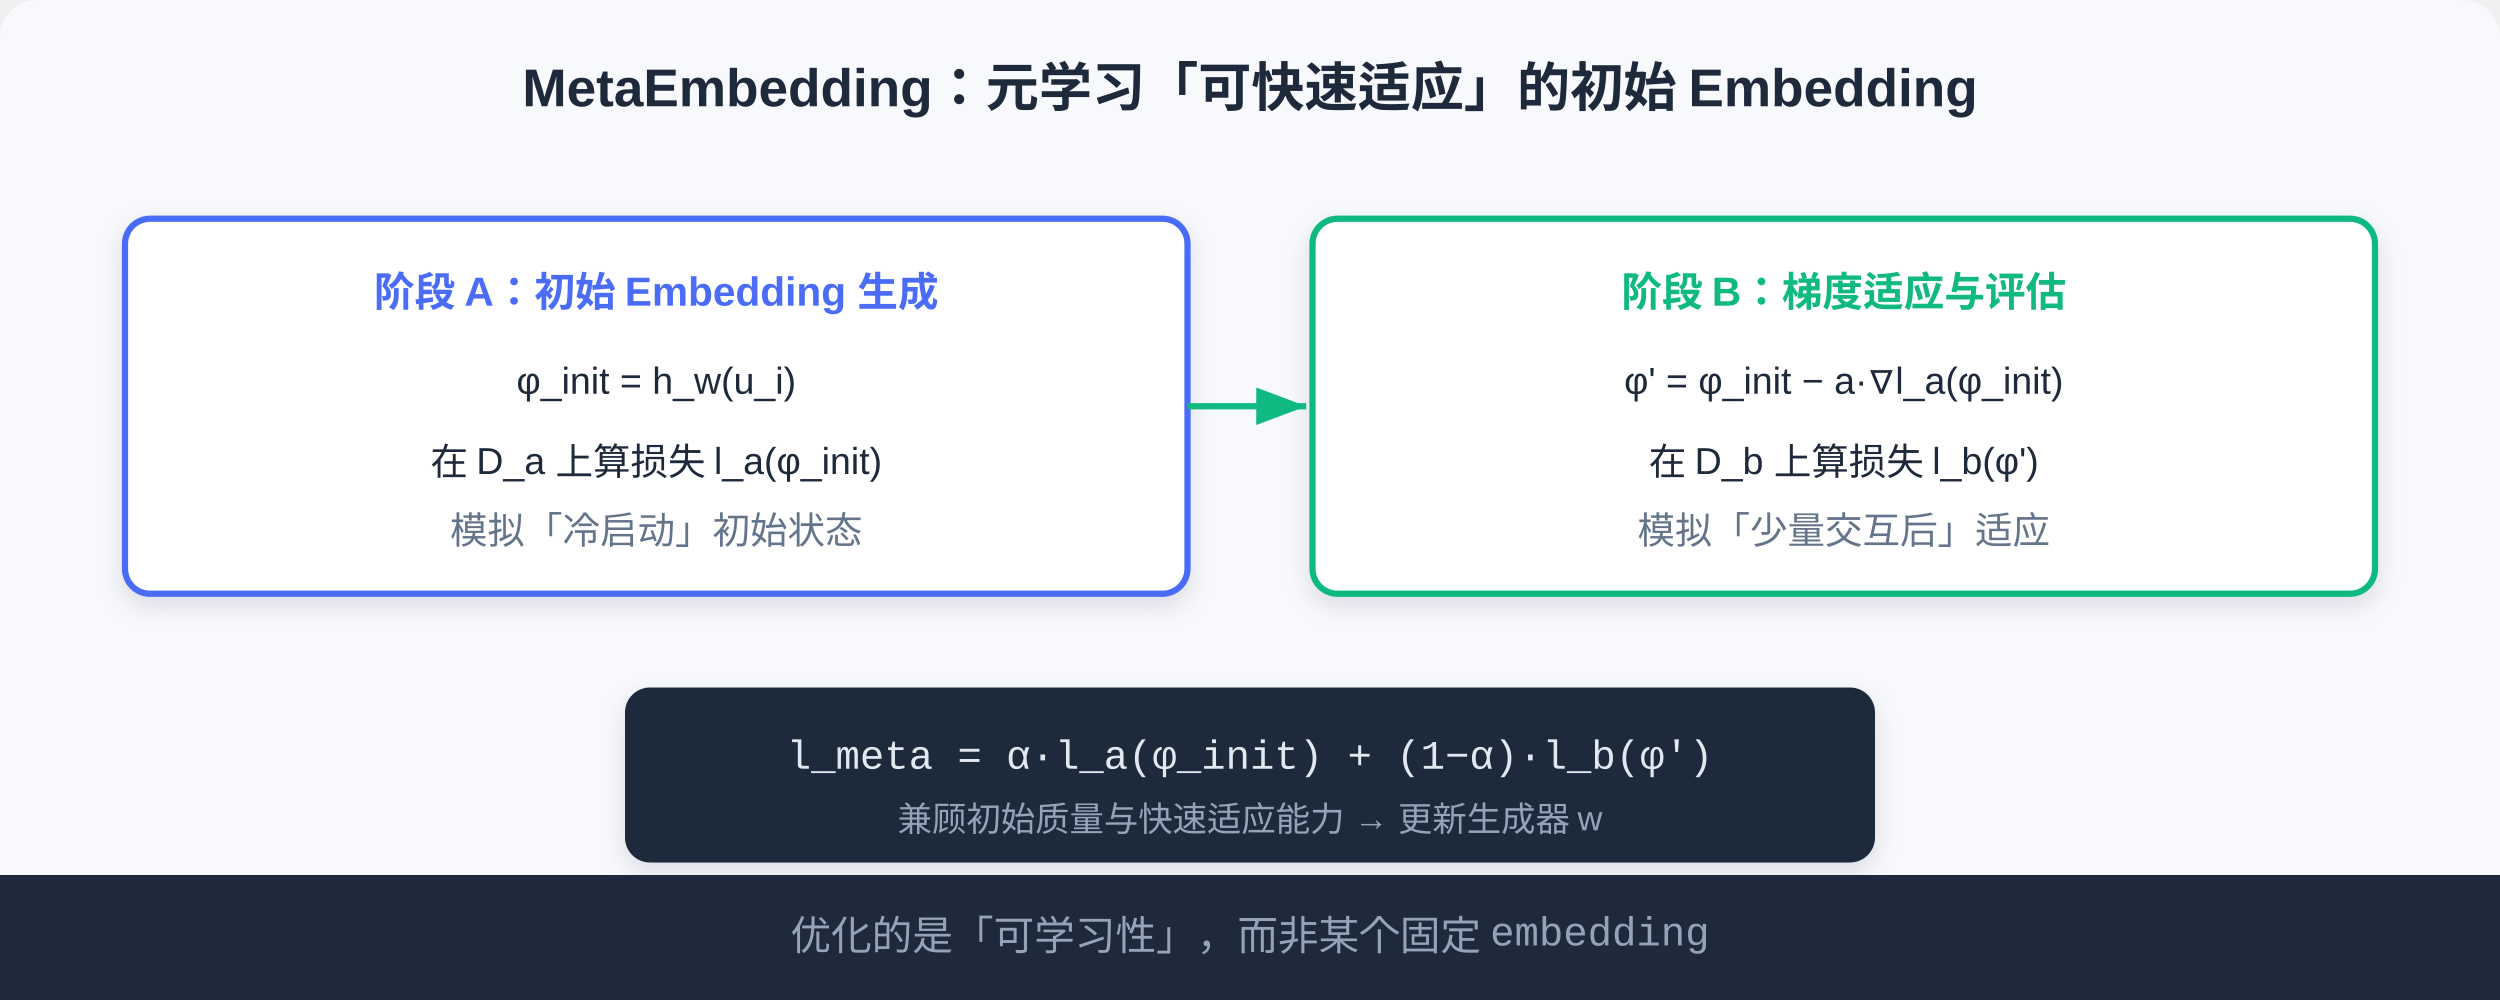
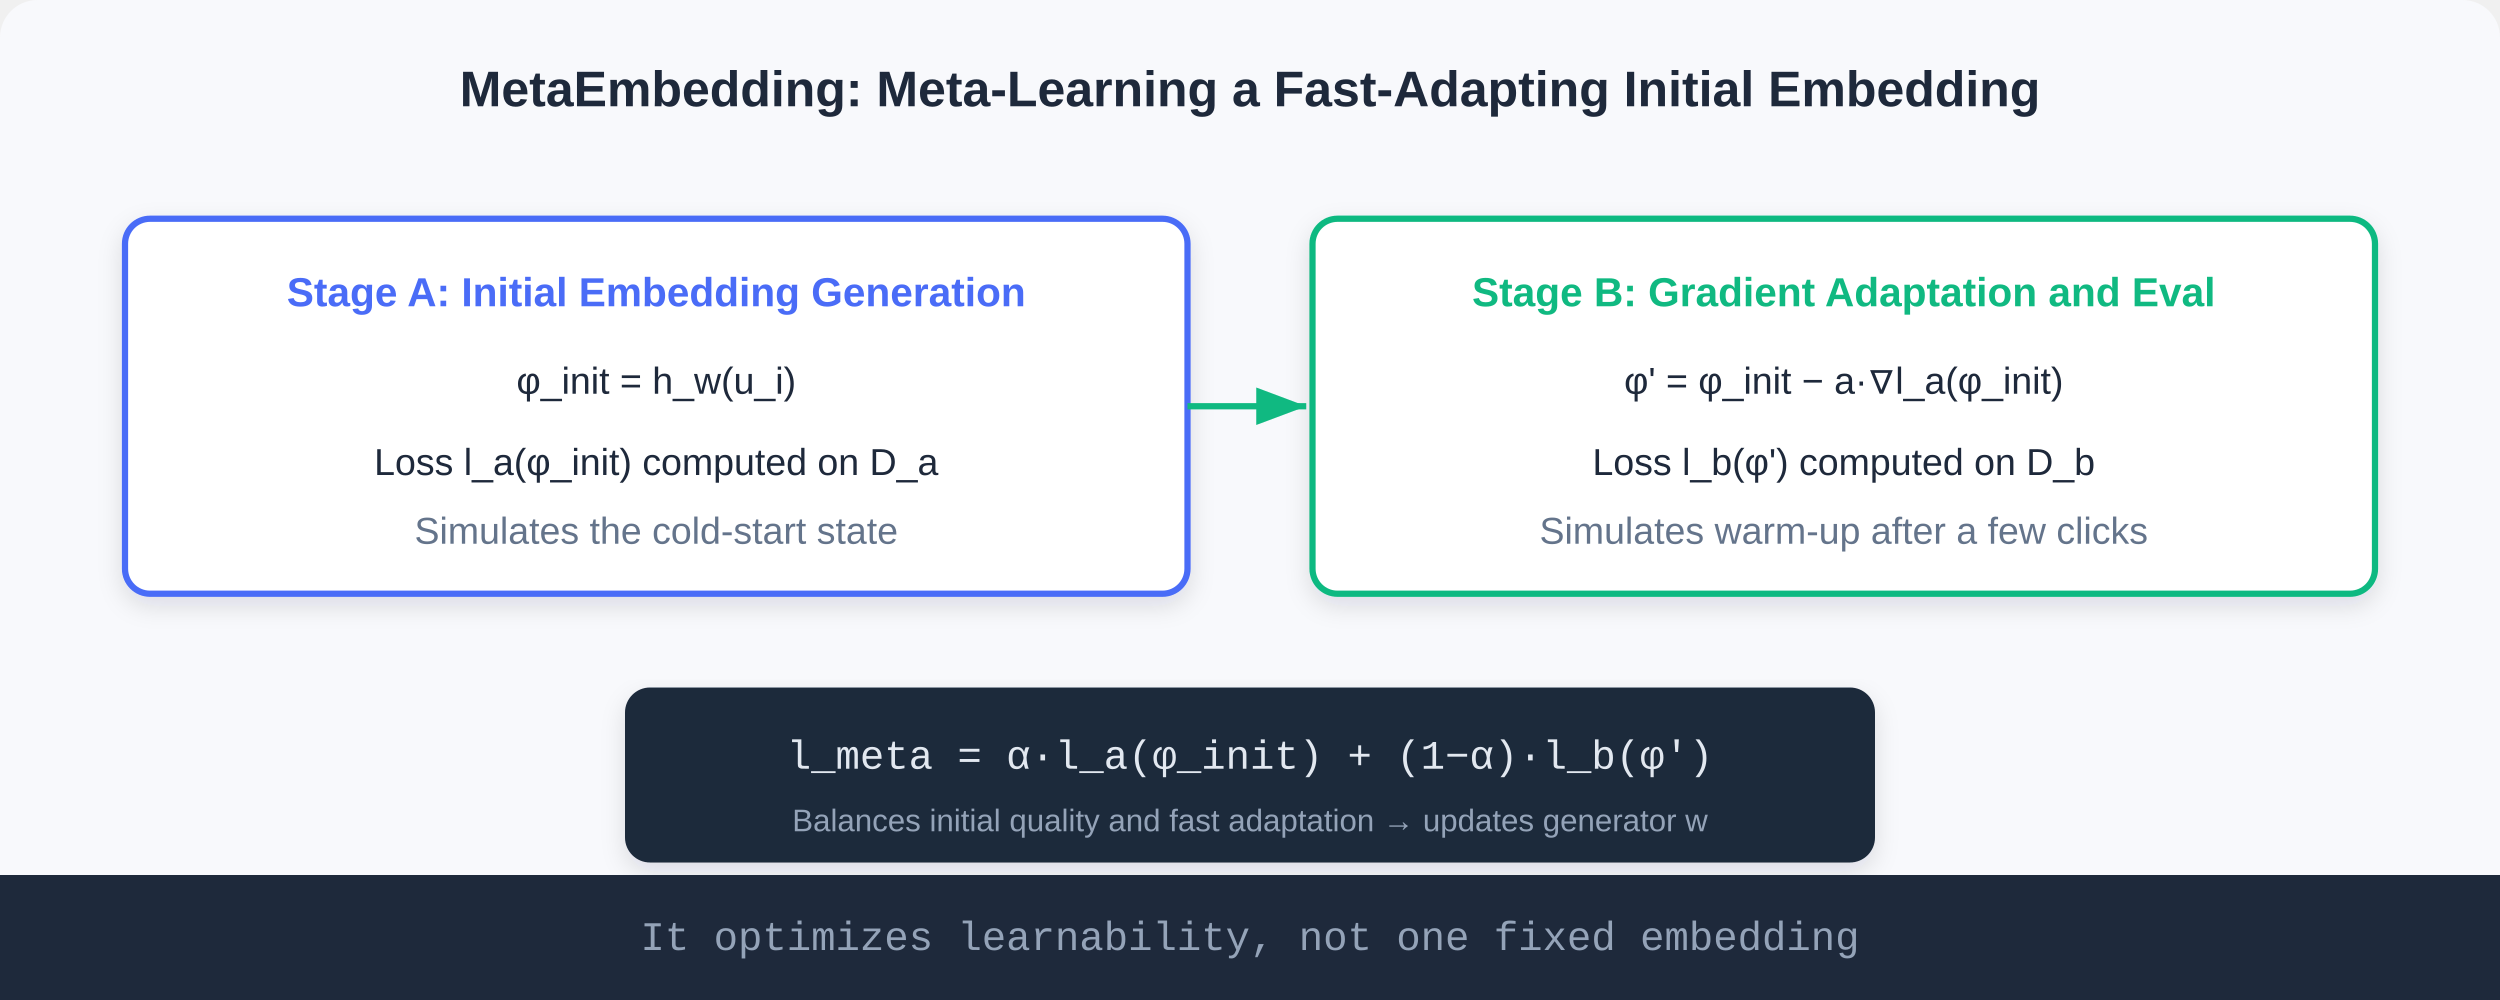
<svg xmlns="http://www.w3.org/2000/svg" width="800" height="320" viewBox="0 0 800 320">
  <defs>
    <marker id="arrM" markerWidth="10" markerHeight="10" refX="8" refY="3" orient="auto" markerUnits="strokeWidth">
      <path d="M0,0 L8,3 L0,6 Z" fill="#10b981" />
    </marker>
    <filter id="shM" x="-10%" y="-10%" width="120%" height="130%">
      <feDropShadow dx="0" dy="3" stdDeviation="4" flood-color="#1e293b" flood-opacity="0.12" />
    </filter>
  </defs>
  <rect x="0" y="0" width="800" height="320" fill="#f8f9fc" rx="12" />
-   <text x="400" y="34" text-anchor="middle" font-family="Arial" font-size="17" font-weight="bold" fill="#1e293b">MetaEmbedding：元学习「可快速适应」的初始 Embedding</text>
+   <text x="400" y="34" text-anchor="middle" font-family="Arial" font-size="16" font-weight="bold" fill="#1e293b">MetaEmbedding: Meta-Learning a Fast-Adapting Initial Embedding</text>
  <rect x="40" y="70" width="340" height="120" rx="8" fill="#ffffff" stroke="#4A6CF7" stroke-width="2" filter="url(#shM)" />
-   <text x="210" y="98" text-anchor="middle" font-family="Arial" font-size="13" font-weight="bold" fill="#4A6CF7">阶段 A：初始 Embedding 生成</text>
+   <text x="210" y="98" text-anchor="middle" font-family="Arial" font-size="13" font-weight="bold" fill="#4A6CF7">Stage A: Initial Embedding Generation</text>
  <text x="210" y="126" text-anchor="middle" font-family="Arial" font-size="12" fill="#1e293b">φ_init = h_w(u_i)</text>
-   <text x="210" y="152" text-anchor="middle" font-family="Arial" font-size="12" fill="#1e293b">在 D_a 上算损失 l_a(φ_init)</text>
-   <text x="210" y="174" text-anchor="middle" font-family="Arial" font-size="12" fill="#64748b">模拟「冷启动」初始状态</text>
+   <text x="210" y="152" text-anchor="middle" font-family="Arial" font-size="12" fill="#1e293b">Loss l_a(φ_init) computed on D_a</text>
+   <text x="210" y="174" text-anchor="middle" font-family="Arial" font-size="12" fill="#64748b">Simulates the cold-start state</text>
  <rect x="420" y="70" width="340" height="120" rx="8" fill="#ffffff" stroke="#10b981" stroke-width="2" filter="url(#shM)" />
-   <text x="590" y="98" text-anchor="middle" font-family="Arial" font-size="13" font-weight="bold" fill="#10b981">阶段 B：梯度适应与评估</text>
+   <text x="590" y="98" text-anchor="middle" font-family="Arial" font-size="13" font-weight="bold" fill="#10b981">Stage B: Gradient Adaptation and Eval</text>
  <text x="590" y="126" text-anchor="middle" font-family="Arial" font-size="12" fill="#1e293b">φ' = φ_init − a·∇l_a(φ_init)</text>
-   <text x="590" y="152" text-anchor="middle" font-family="Arial" font-size="12" fill="#1e293b">在 D_b 上算损失 l_b(φ')</text>
-   <text x="590" y="174" text-anchor="middle" font-family="Arial" font-size="12" fill="#64748b">模拟「少量交互后」适应</text>
+   <text x="590" y="152" text-anchor="middle" font-family="Arial" font-size="12" fill="#1e293b">Loss l_b(φ') computed on D_b</text>
+   <text x="590" y="174" text-anchor="middle" font-family="Arial" font-size="12" fill="#64748b">Simulates warm-up after a few clicks</text>
  <line x1="380" y1="130" x2="418" y2="130" stroke="#10b981" stroke-width="2" marker-end="url(#arrM)" />
  <rect x="200" y="220" width="400" height="56" rx="8" fill="#1e293b" filter="url(#shM)" />
  <text x="400" y="246" text-anchor="middle" font-family="Courier New" font-size="13" fill="#e2e8f0">l_meta = α·l_a(φ_init) + (1−α)·l_b(φ')</text>
-   <text x="400" y="266" text-anchor="middle" font-family="Arial" font-size="11" fill="#94a3b8">兼顾初始质量与快速适应能力 → 更新生成器 w</text>
+   <text x="400" y="266" text-anchor="middle" font-family="Arial" font-size="10" fill="#94a3b8">Balances initial quality and fast adaptation → updates generator w</text>
  <rect x="0" y="280" width="800" height="40" fill="#1e293b" rx="0 0 12 12" />
-   <text x="400" y="304" text-anchor="middle" font-family="Courier New" font-size="13" fill="#94a3b8">优化的是「可学习性」，而非某个固定 embedding</text>
+   <text x="400" y="304" text-anchor="middle" font-family="Courier New" font-size="13" fill="#94a3b8">It optimizes learnability, not one fixed embedding</text>
</svg>
